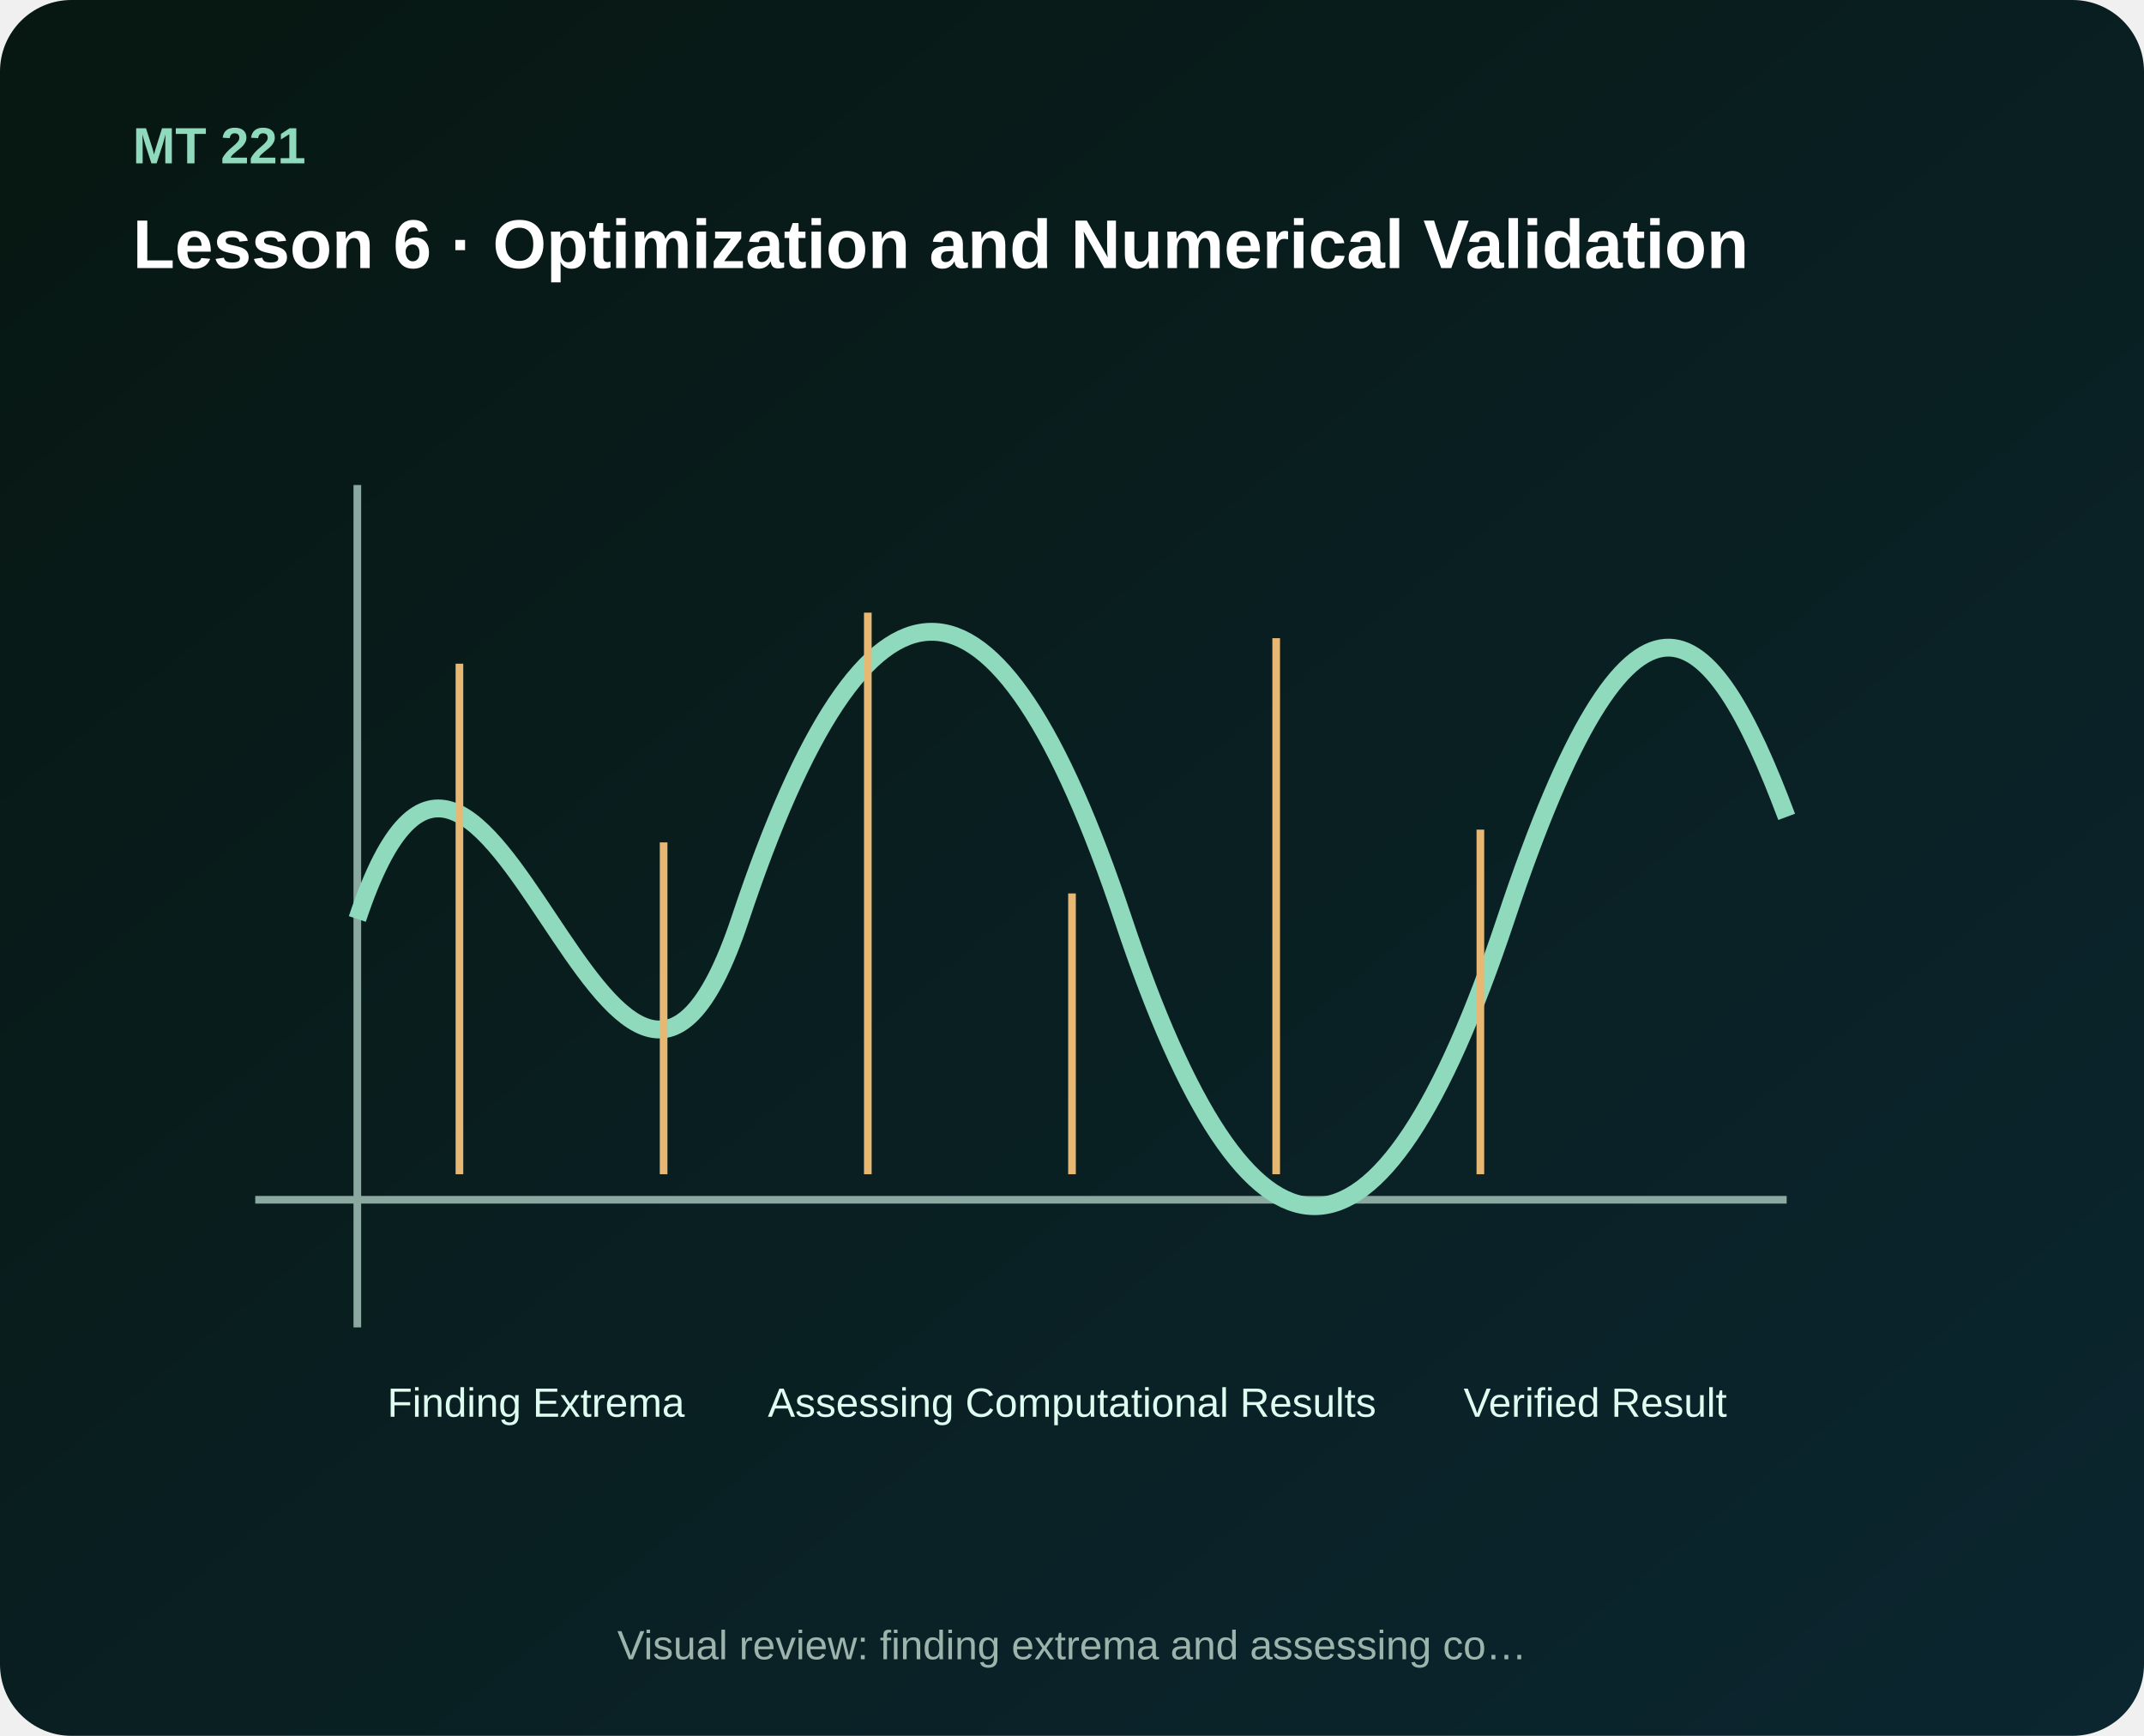
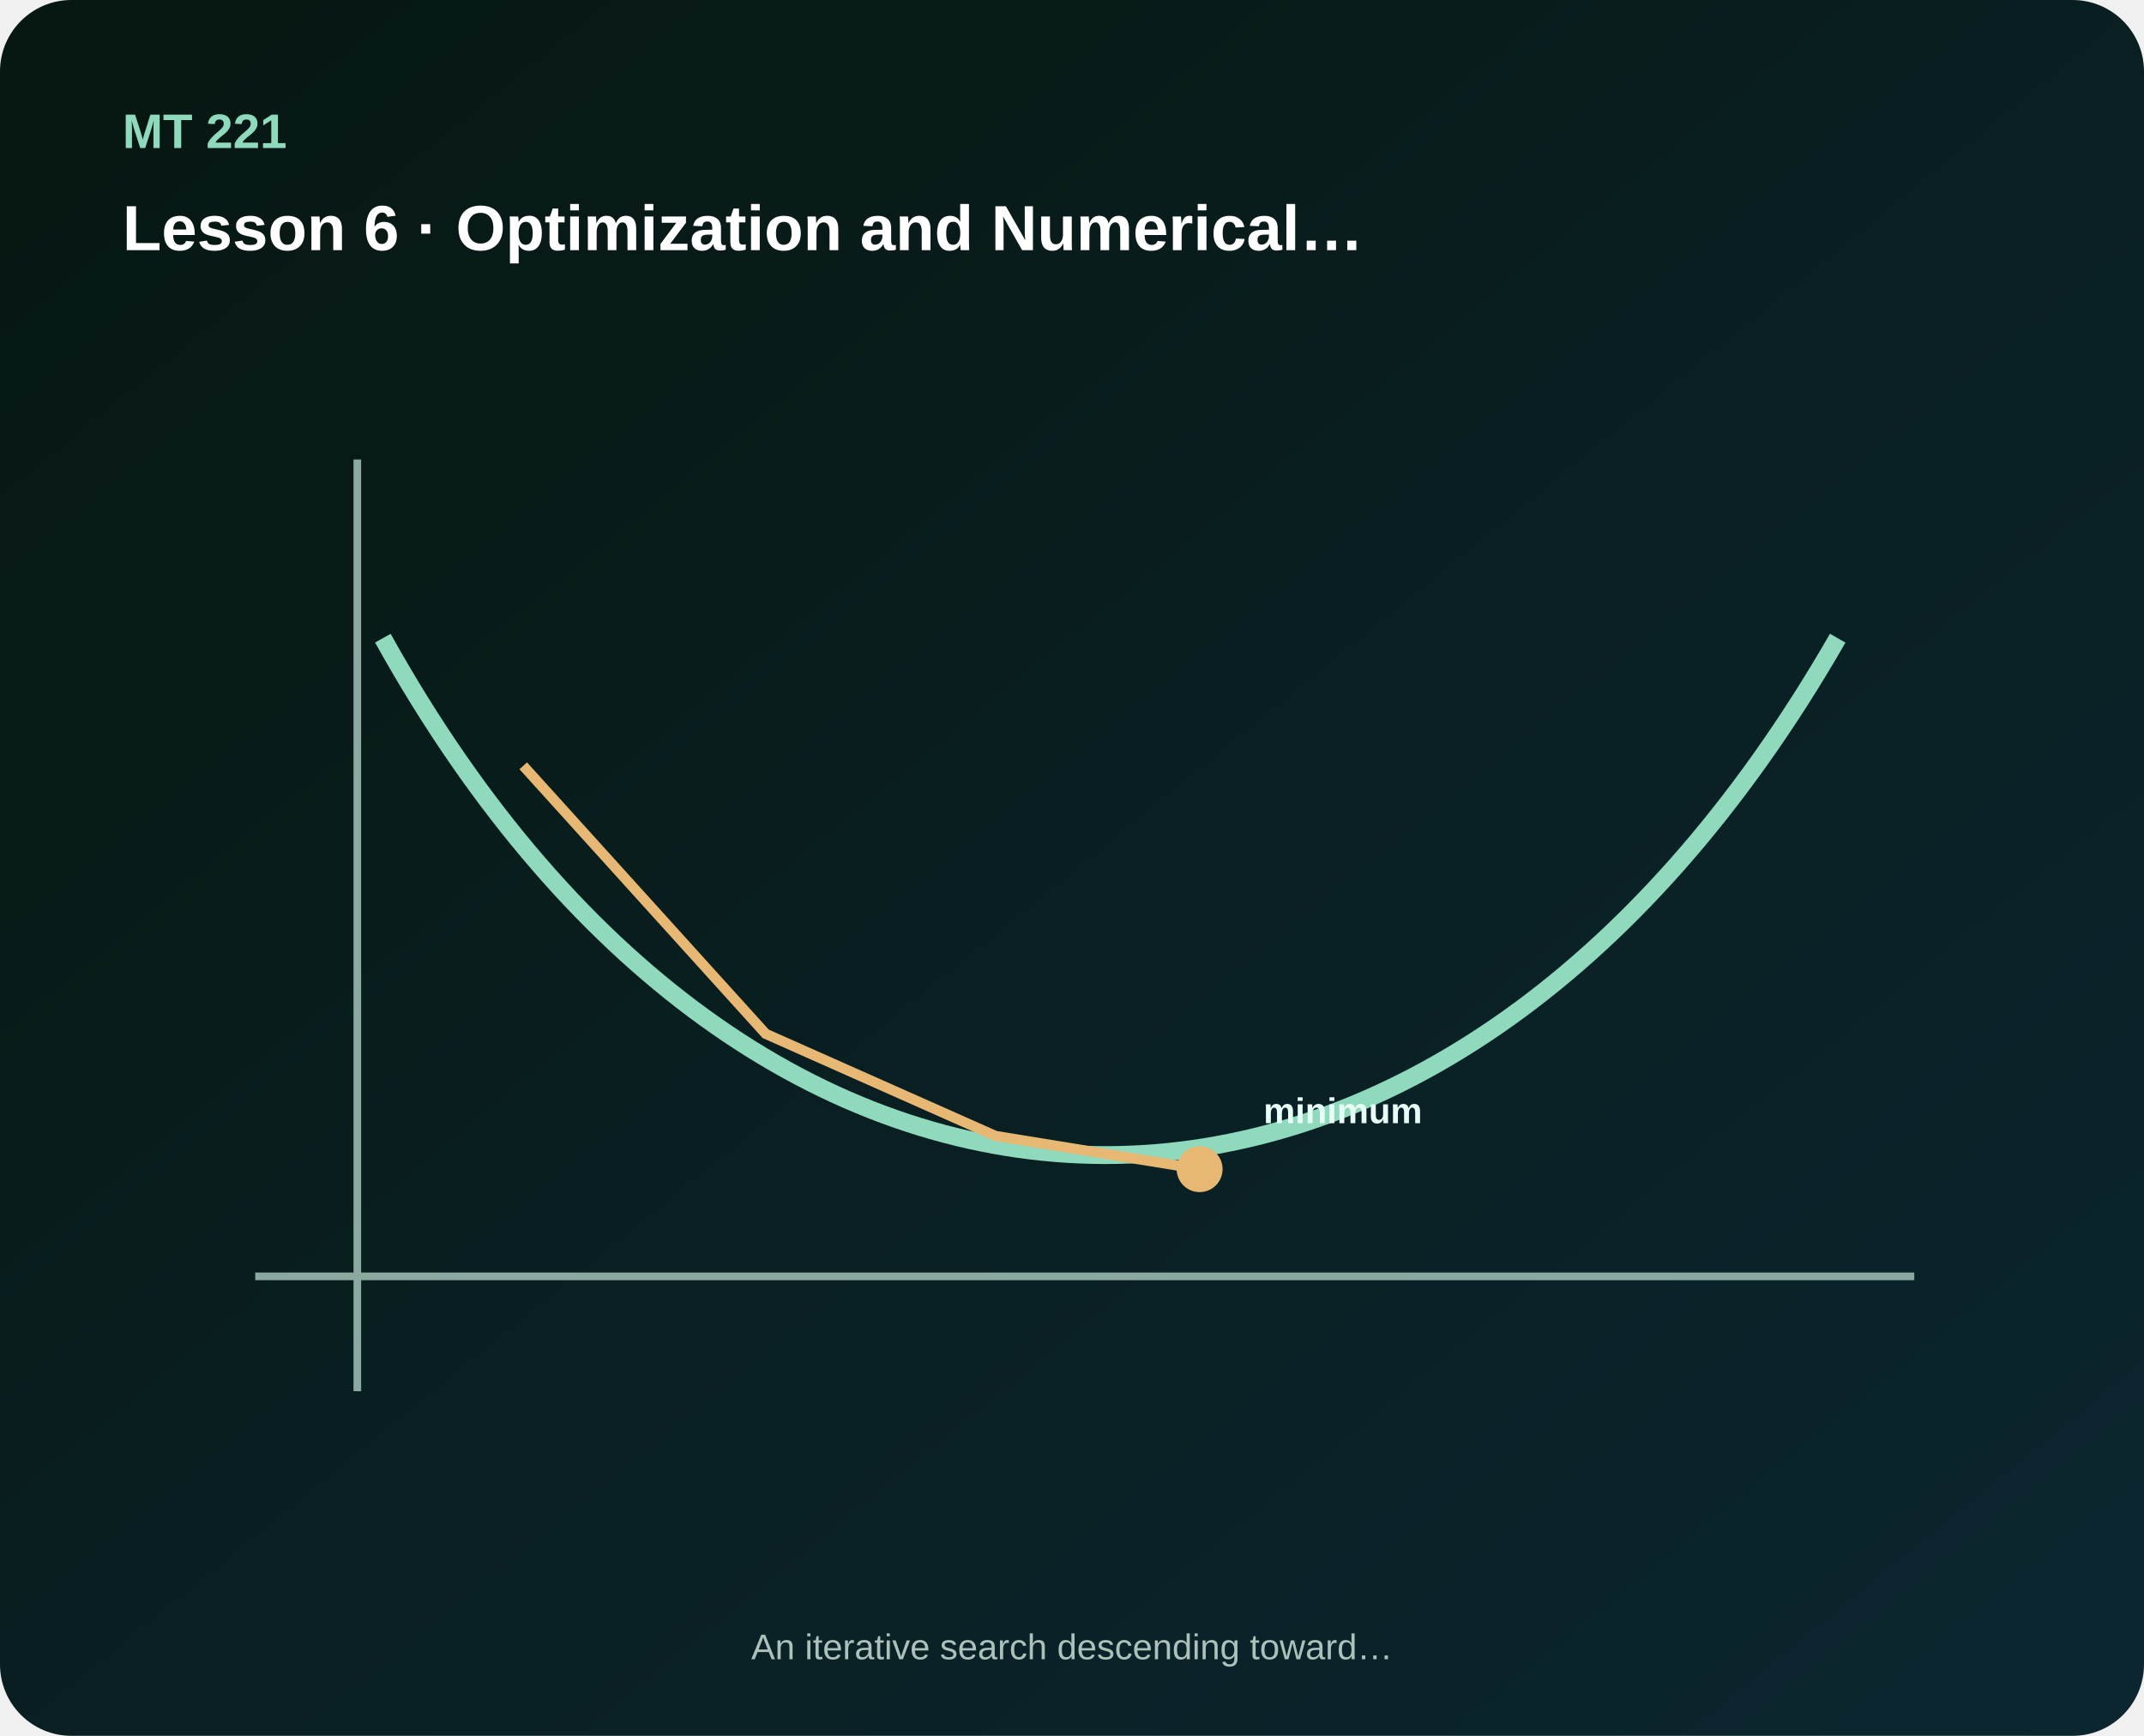
<svg xmlns="http://www.w3.org/2000/svg" viewBox="0 0 840 680" role="img" aria-labelledby="title desc">
  <defs>
    <linearGradient id="bg" x2="1" y2="1">
      <stop stop-color="#071711" />
      <stop offset="1" stop-color="#0b2630" />
    </linearGradient>
  </defs>
  <rect width="840" height="680" rx="28" fill="url(#bg)" />
-   <style>.shape{fill:#102f2b;stroke:#8fd9bd;stroke-width:4}.wire{fill:none;stroke:#dffcf1;stroke-width:5;stroke-linecap:round;stroke-linejoin:round}.axis{fill:none;stroke:#8ba9a0;stroke-width:3}.signal{fill:none;stroke:#8fd9bd;stroke-width:7}.sample{stroke:#e7b873;stroke-width:3}.dimension{fill:none;stroke:#e7b873;stroke-width:3}.dot,.fill{fill:#dffcf1}</style>
-   <text x="52" y="64" text-anchor="start" font-family="Arial,sans-serif" font-size="20" font-weight="700" fill="#8fd9bd">MT 221</text>
-   <text x="52" y="105" text-anchor="start" font-family="Arial,sans-serif" font-size="27" font-weight="700" fill="#ffffff">Lesson 6 · Optimization and Numerical Validation</text>
-   <path d="M100 470H700M140 520V190" class="axis" />
-   <path d="M140 360 C190 210 240 510 290 360 S390 210 440 360 S540 510 590 360 S670 240 700 320" class="signal" />
-   <path d="M180 260V460M260 330V460M340 240V460M420 350V460M500 250V460M580 325V460" class="sample" />
-   <text x="210" y="555" text-anchor="middle" font-family="Arial,sans-serif" font-size="16" font-weight="500" fill="#dffcf1">Finding Extrema</text>
-   <text x="420" y="555" text-anchor="middle" font-family="Arial,sans-serif" font-size="16" font-weight="500" fill="#dffcf1">Assessing Computational Results</text>
-   <text x="625" y="555" text-anchor="middle" font-family="Arial,sans-serif" font-size="16" font-weight="500" fill="#dffcf1">Verified Result</text>
-   <text x="420" y="650" text-anchor="middle" font-family="Arial,sans-serif" font-size="16" font-weight="500" fill="#9db4ad">Visual review: finding extrema and assessing co…</text>
+   <style>.box{fill:#102f2b;stroke:#8fd9bd;stroke-width:3}.node{fill:#102f2b;stroke:#8fd9bd;stroke-width:4}.accent{fill:#214a41;stroke:#e7b873;stroke-width:3}.line{fill:none;stroke:#dffcf1;stroke-width:5;stroke-linecap:round;stroke-linejoin:round}.thin,.axis{fill:none;stroke:#8ba9a0;stroke-width:3}.signal{fill:none;stroke:#8fd9bd;stroke-width:7}.sample{stroke:#e7b873;stroke-width:3}.goldline{fill:none;stroke:#e7b873;stroke-width:4}.gold{fill:#e7b873}</style>
+   <text x="48" y="58" text-anchor="start" font-family="Arial,sans-serif" font-size="19" font-weight="700" fill="#8fd9bd">MT 221</text>
+   <text x="48" y="98" text-anchor="start" font-family="Arial,sans-serif" font-size="25" font-weight="700" fill="#fff">Lesson 6 · Optimization and Numerical…</text>
+   <path d="M100 500H750M140 545V180" class="axis" />
+   <path d="M150 250C300 520 565 520 720 250" class="signal" />
+   <path d="M205 300L300 405L390 445L470 458" class="goldline" />
+   <circle cx="470" cy="458" r="9" class="gold" />
+   <text x="495" y="440" text-anchor="start" font-family="Arial,sans-serif" font-size="14" font-weight="600" fill="#e8fff7">minimum</text>
+   <text x="420" y="650" text-anchor="middle" font-family="Arial,sans-serif" font-size="14" font-weight="400" fill="#aac2ba">An iterative search descending toward…</text>
</svg>
